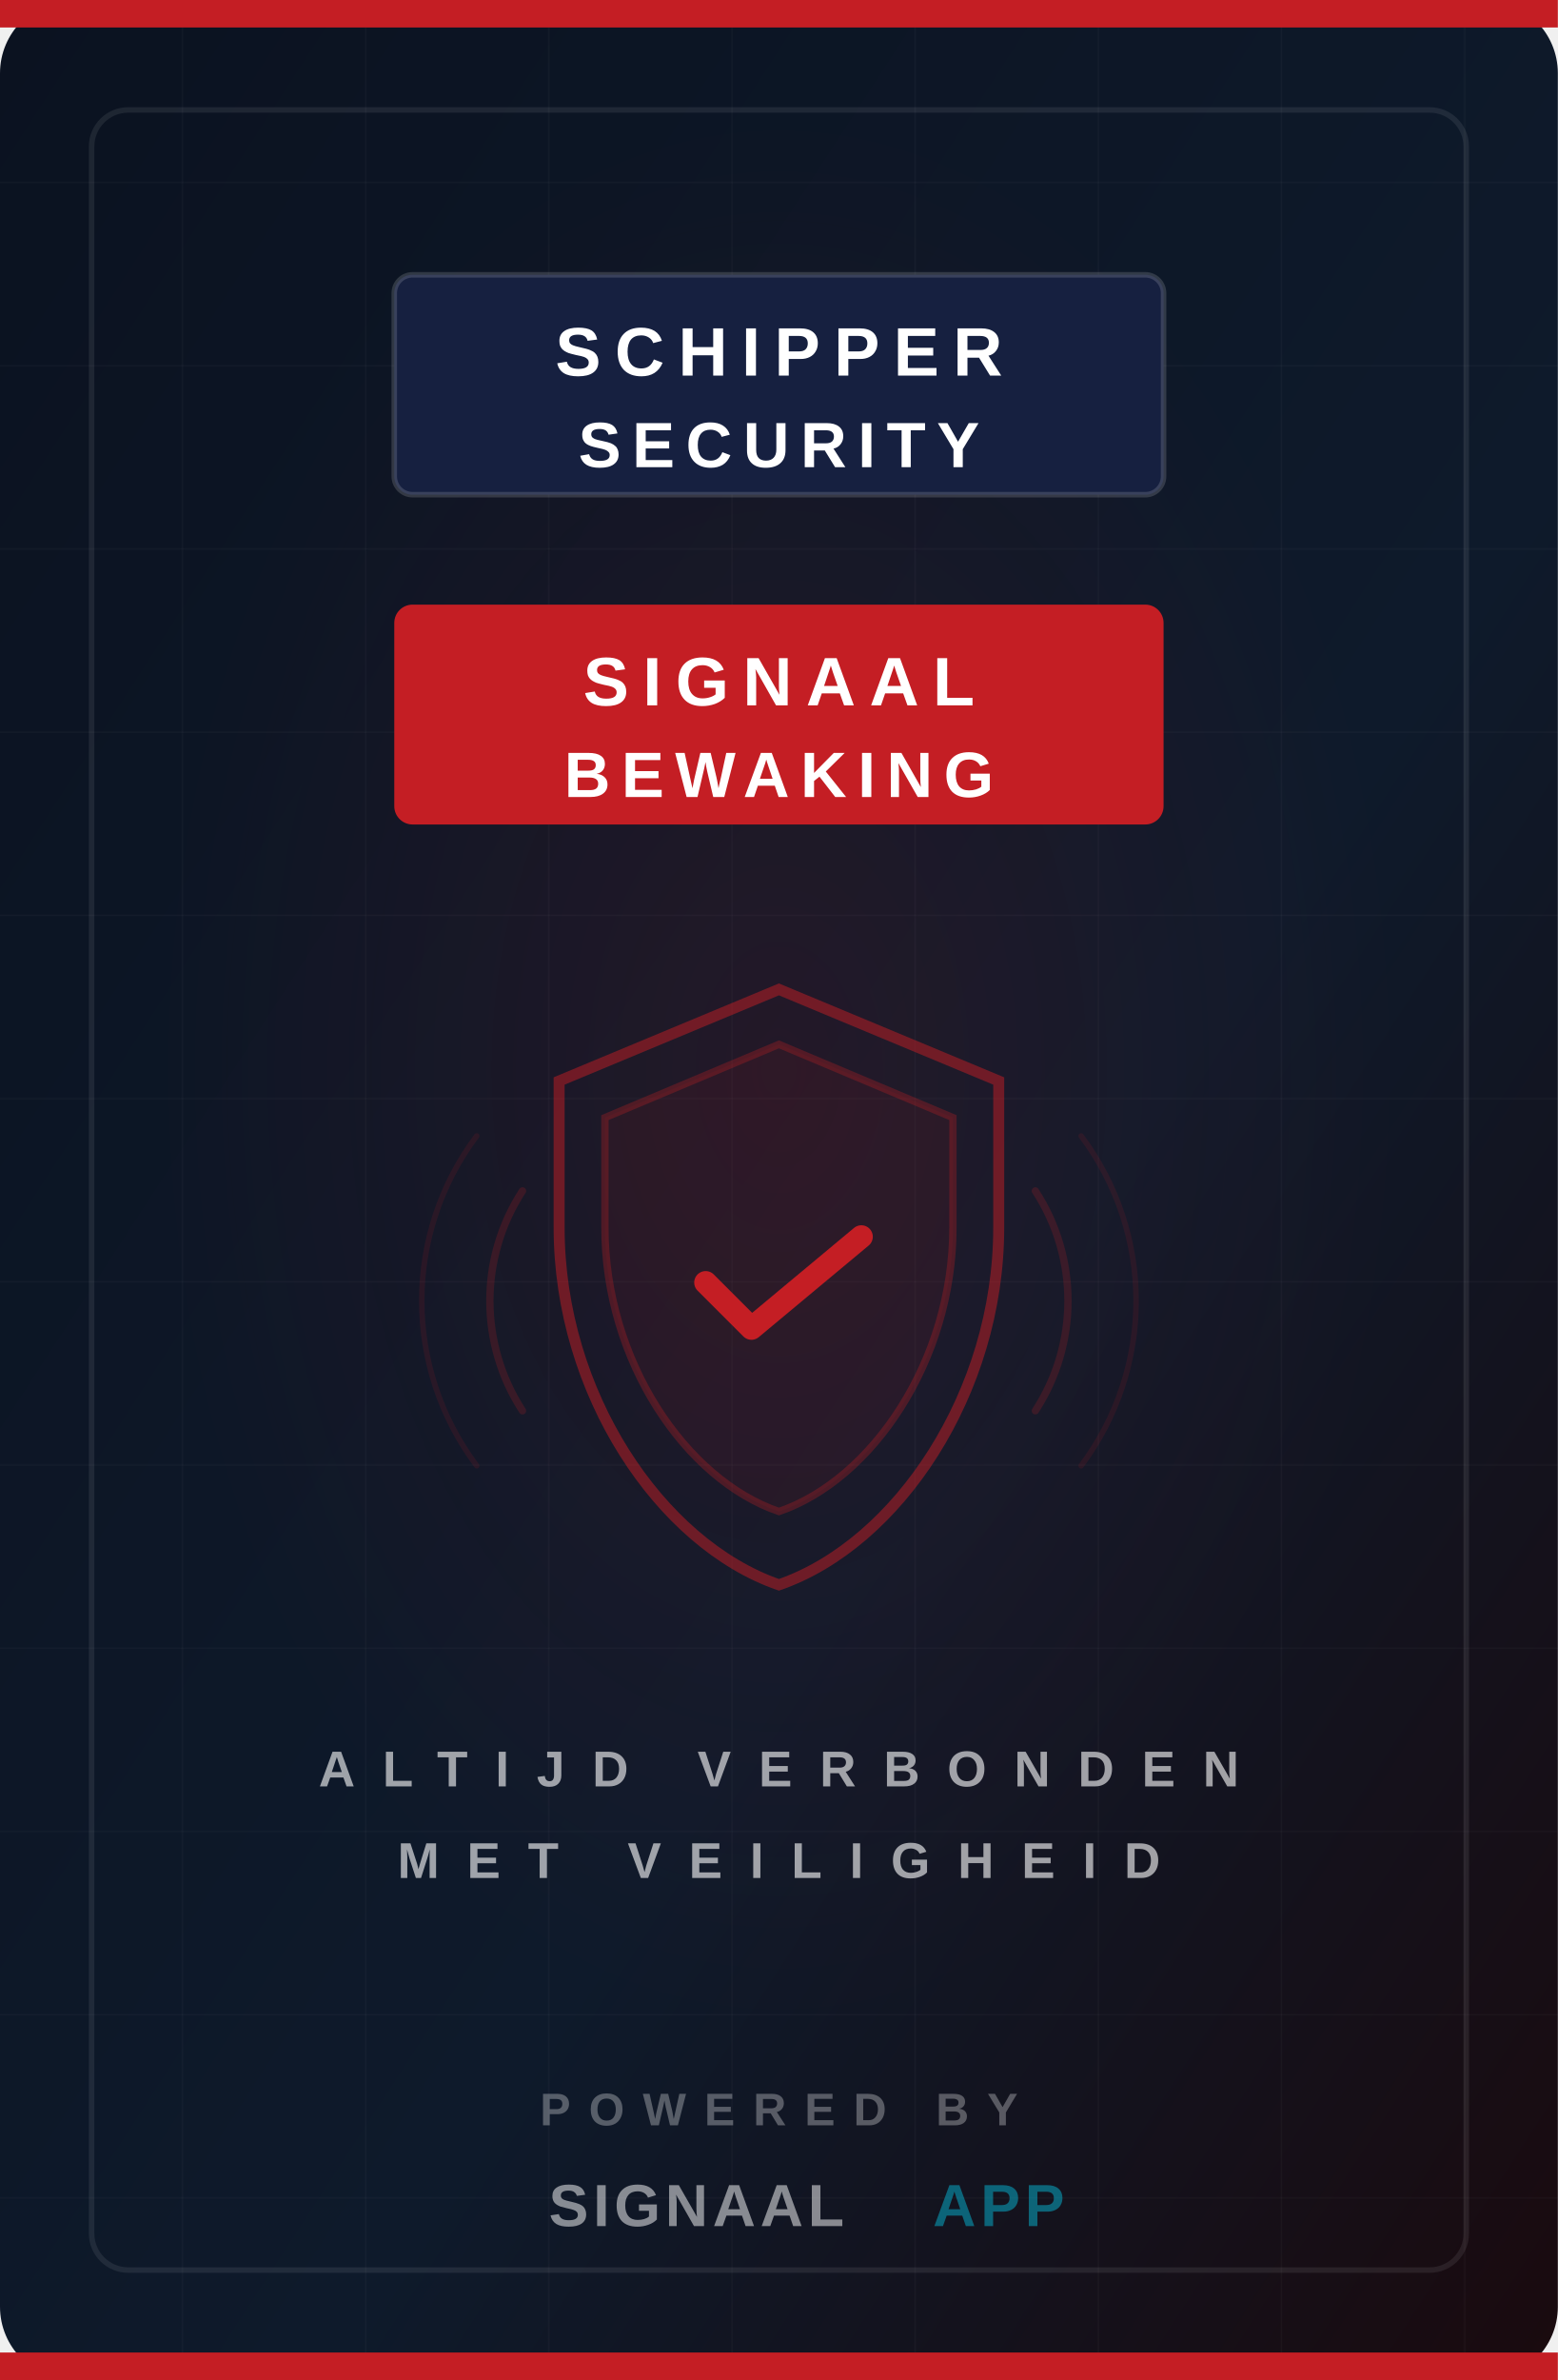
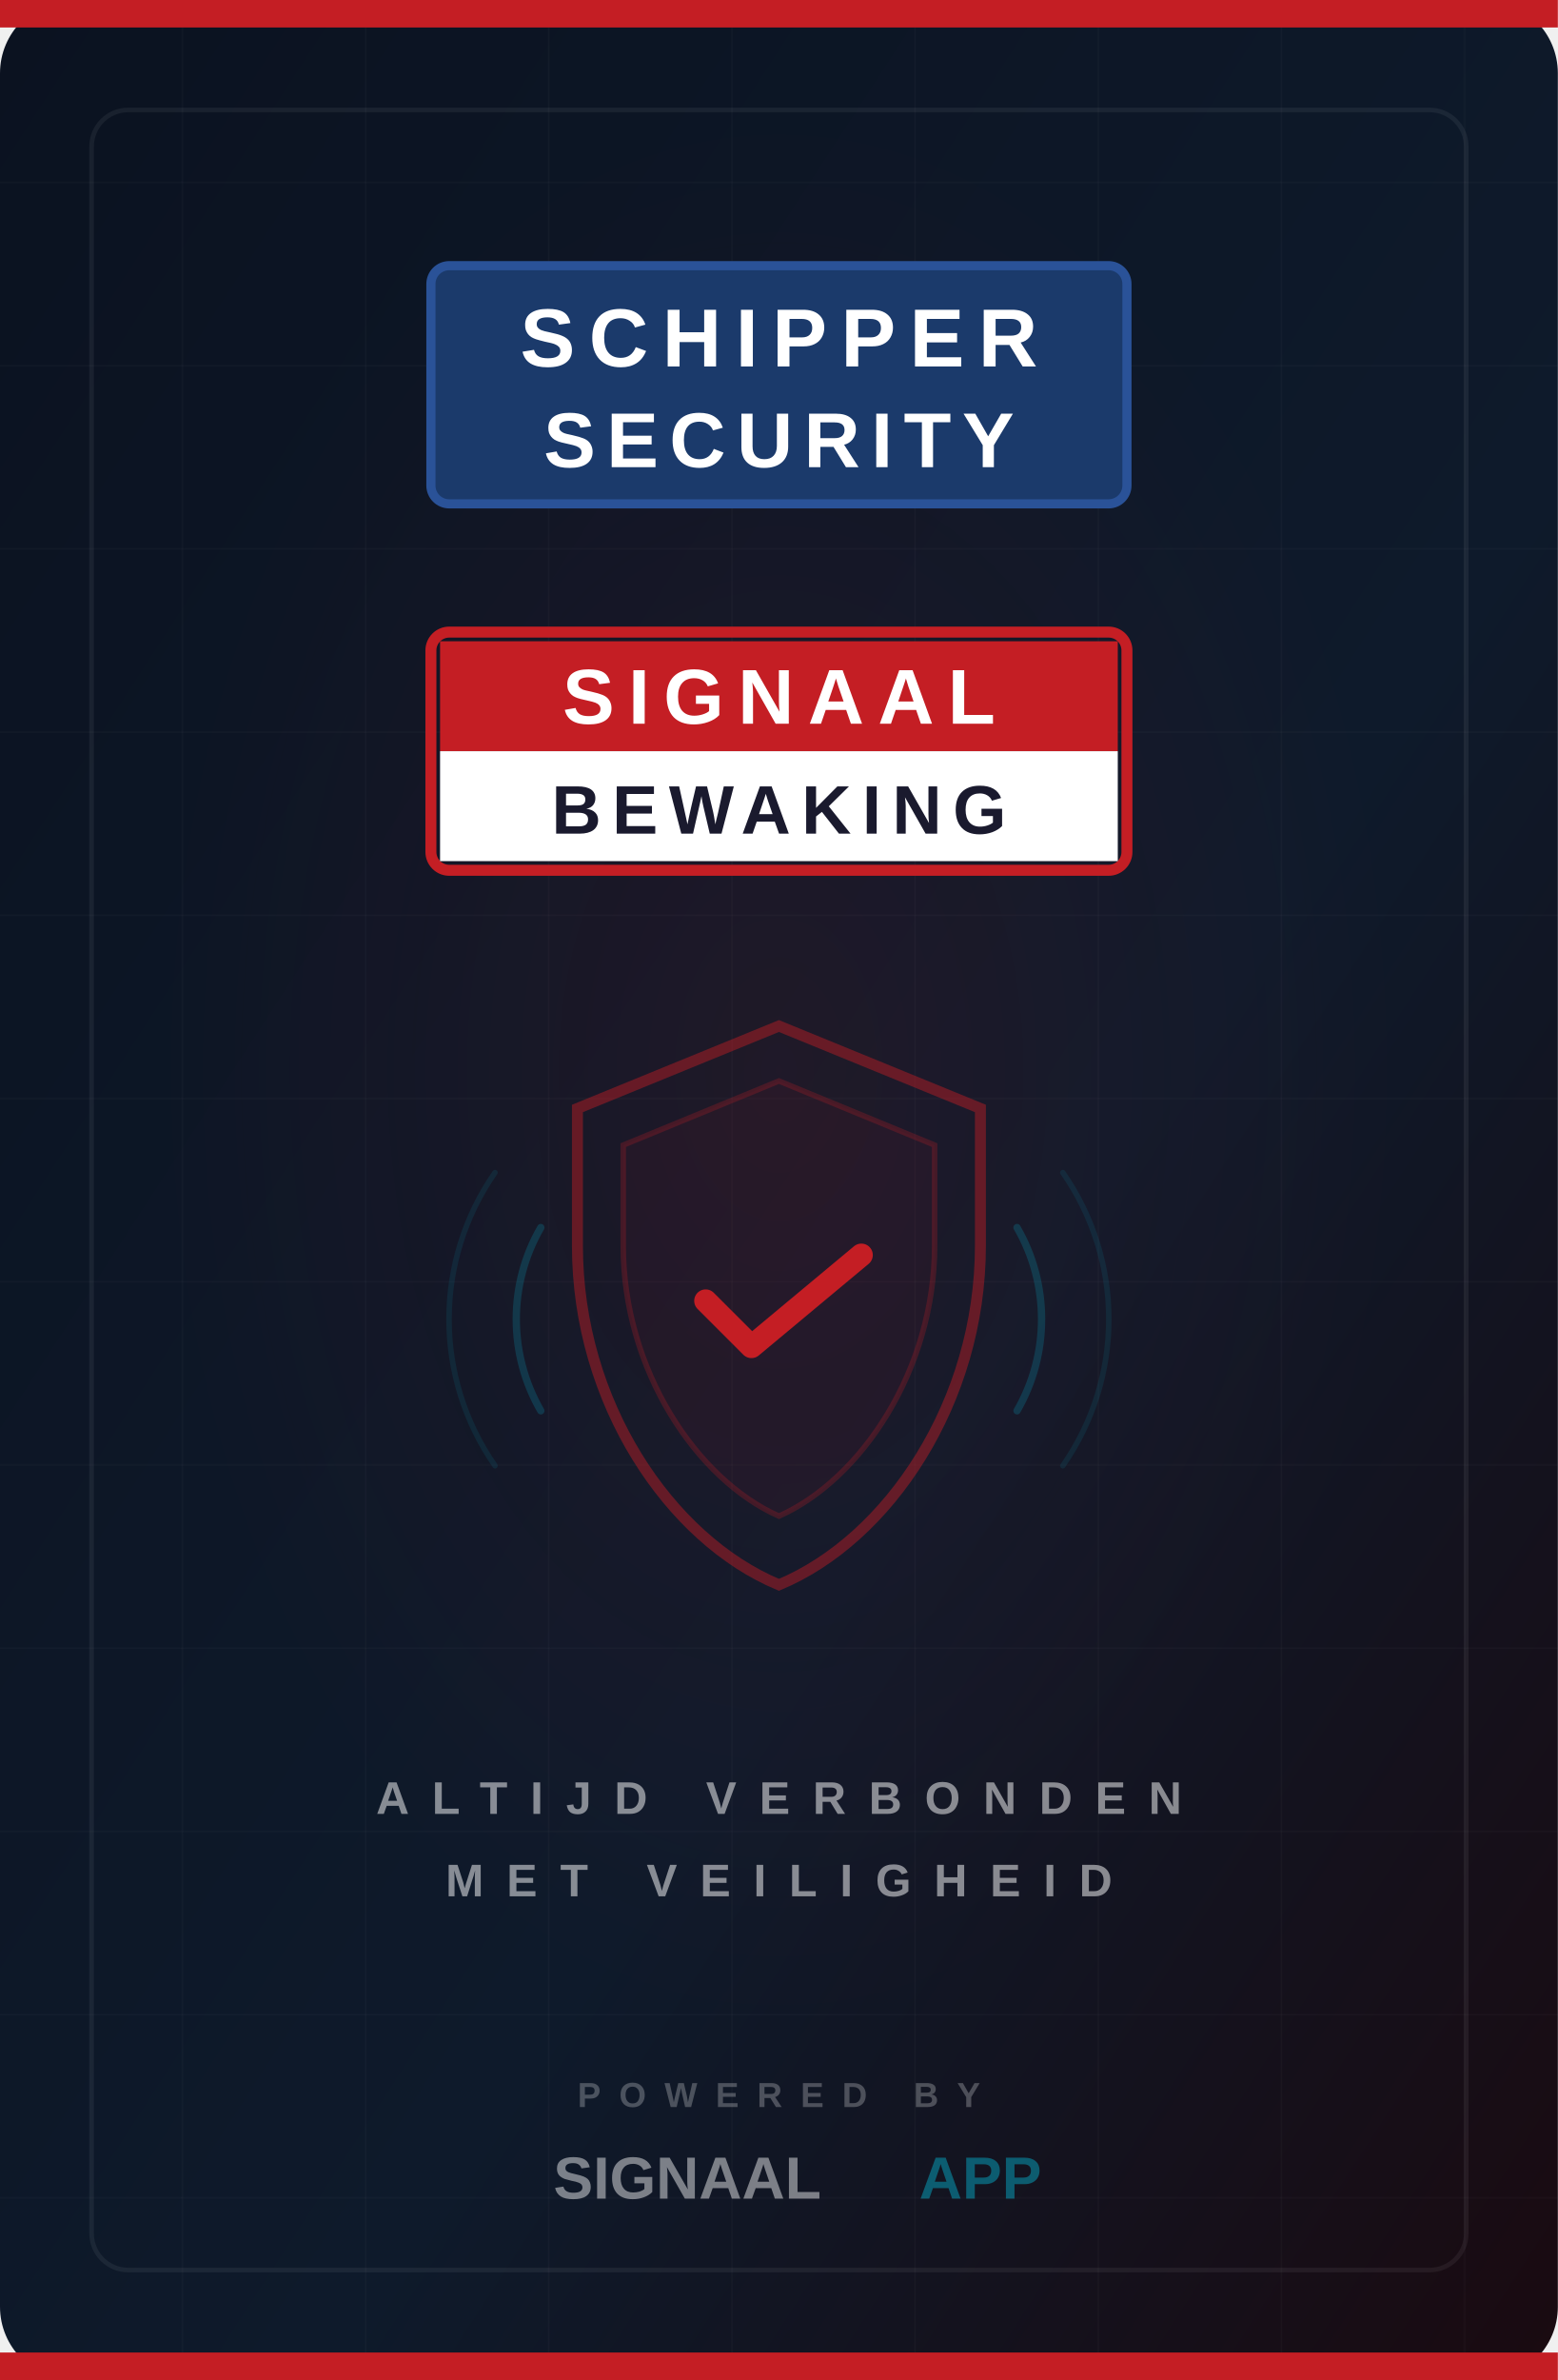
<svg xmlns="http://www.w3.org/2000/svg" viewBox="0 0 170.1 259.8" width="170.1" height="259.8">
  <defs>
    <linearGradient id="bgGrad" x1="0" y1="0" x2="1" y2="1">
      <stop offset="0%" stop-color="#0b1220" />
      <stop offset="60%" stop-color="#0e1a2b" />
-       <stop offset="100%" stop-color="#1a0a0e" />
+       <stop offset="100%" stop-color="#1a0a10" />
    </linearGradient>
    <pattern id="techGrid" x="0" y="0" width="20" height="20" patternUnits="userSpaceOnUse">
      <rect width="20" height="20" fill="none" />
-       <line x1="0" y1="20" x2="20" y2="20" stroke="rgba(255,255,255,0.03)" stroke-width="0.3" />
-       <line x1="20" y1="0" x2="20" y2="20" stroke="rgba(255,255,255,0.03)" stroke-width="0.3" />
+       <line x1="0" y1="20" x2="20" y2="20" stroke="rgba(255,255,255,0.025)" stroke-width="0.3" />
+       <line x1="20" y1="0" x2="20" y2="20" stroke="rgba(255,255,255,0.025)" stroke-width="0.3" />
    </pattern>
    <radialGradient id="redGlow" cx="0.5" cy="0.45" r="0.4">
-       <stop offset="0%" stop-color="rgba(196,30,36,0.12)" />
+       <stop offset="0%" stop-color="rgba(196,30,36,0.1)" />
      <stop offset="100%" stop-color="rgba(196,30,36,0)" />
    </radialGradient>
  </defs>
  <rect width="170.1" height="259.8" rx="8" fill="url(#bgGrad)" />
  <rect width="170.1" height="259.8" rx="8" fill="url(#techGrid)" />
  <rect width="170.1" height="259.8" rx="8" fill="url(#redGlow)" />
  <rect x="0" y="0" width="170.1" height="3" rx="8 8 0 0" fill="#C41E24" />
  <rect x="0" y="256.8" width="170.1" height="3" rx="0 0 8 8" fill="#C41E24" />
-   <rect x="10" y="12" width="150.1" height="235.8" rx="4" fill="none" stroke="rgba(255,255,255,0.08)" stroke-width="0.6" />
+   <rect x="10" y="12" width="150.1" height="235.8" rx="4" fill="none" stroke="rgba(255,255,255,0.06)" stroke-width="0.5" />
  <g transform="translate(85.05, 42)">
-     <rect x="-42" y="-12" width="84" height="24" rx="2" fill="#162040" stroke="rgba(255,255,255,0.15)" stroke-width="0.6" />
-     <text x="0" y="-1" font-family="Montserrat, Arial, sans-serif" font-weight="800" font-size="7.5" fill="#FFFFFF" text-anchor="middle" letter-spacing="1.5">SCHIPPER</text>
-     <text x="0" y="9" font-family="Montserrat, Arial, sans-serif" font-weight="800" font-size="7" fill="#FFFFFF" text-anchor="middle" letter-spacing="1.2">SECURITY</text>
+     <rect x="-38" y="-13" width="76" height="26" rx="2" fill="#1B3A6B" stroke="#2A5298" stroke-width="1" />
+     <text x="0" y="-2" font-family="Arial, Helvetica, sans-serif" font-weight="900" font-size="9" fill="#FFFFFF" text-anchor="middle" letter-spacing="1.5">SCHIPPER</text>
+     <text x="0" y="9" font-family="Arial, Helvetica, sans-serif" font-weight="900" font-size="8.5" fill="#FFFFFF" text-anchor="middle" letter-spacing="1.2">SECURITY</text>
  </g>
-   <g transform="translate(85.05, 78)">
-     <rect x="-42" y="-12" width="84" height="24" rx="2" fill="#C41E24" />
-     <text x="0" y="-1" font-family="Montserrat, Arial, sans-serif" font-weight="800" font-size="7.5" fill="#FFFFFF" text-anchor="middle" letter-spacing="1.5">SIGNAAL</text>
-     <text x="0" y="9" font-family="Montserrat, Arial, sans-serif" font-weight="800" font-size="7" fill="#FFFFFF" text-anchor="middle" letter-spacing="1.2">BEWAKING</text>
+   <g transform="translate(85.05, 82)">
+     <rect x="-38" y="-13" width="76" height="26" rx="2" fill="none" stroke="#C41E24" stroke-width="1.2" />
+     <rect x="-37" y="-12" width="74" height="12" fill="#C41E24" />
+     <text x="0" y="-3" font-family="Arial, Helvetica, sans-serif" font-weight="900" font-size="8.5" fill="#FFFFFF" text-anchor="middle" letter-spacing="1.5">SIGNAAL</text>
+     <rect x="-37" y="0" width="74" height="12" fill="#FFFFFF" />
+     <text x="0" y="9" font-family="Arial, Helvetica, sans-serif" font-weight="900" font-size="7.5" fill="#1A1A2E" text-anchor="middle" letter-spacing="1.2">BEWAKING</text>
  </g>
-   <g transform="translate(85.05, 140)">
-     <path d="M0-32L-24-22v16c0 18 11 34.5 24 39 13-4.5 24-21 24-39v-16L0-32z" fill="none" stroke="rgba(196,30,36,0.5)" stroke-width="1.2" />
-     <path d="M0-26L-19-18v12c0 14.5 8.8 27.5 19 31 10.2-3.5 19-16.5 19-31v-12L0-26z" fill="rgba(196,30,36,0.08)" stroke="rgba(196,30,36,0.3)" stroke-width="0.8" />
+   <g transform="translate(85.05, 142)">
+     <path d="M0-30L-22-21v15c0 17 10 32 22 37 12-5 22-20 22-37v-15L0-30z" fill="none" stroke="rgba(196,30,36,0.45)" stroke-width="1.2" />
+     <path d="M0-24L-17-17v11c0 13.5 8 25.5 17 29.5 9-4 17-16 17-29.5v-11L0-24z" fill="rgba(196,30,36,0.06)" stroke="rgba(196,30,36,0.25)" stroke-width="0.6" />
    <path d="M-8 0L-3 5L9-5" fill="none" stroke="#C41E24" stroke-width="2.5" stroke-linecap="round" stroke-linejoin="round" />
-     <path d="M-28-10a22 22 0 0 0 0 24" fill="none" stroke="rgba(196,30,36,0.2)" stroke-width="0.8" stroke-linecap="round" />
-     <path d="M-33-16a30 30 0 0 0 0 36" fill="none" stroke="rgba(196,30,36,0.12)" stroke-width="0.6" stroke-linecap="round" />
-     <path d="M28-10a22 22 0 0 1 0 24" fill="none" stroke="rgba(196,30,36,0.2)" stroke-width="0.8" stroke-linecap="round" />
-     <path d="M33-16a30 30 0 0 1 0 36" fill="none" stroke="rgba(196,30,36,0.12)" stroke-width="0.6" stroke-linecap="round" />
+     <path d="M-26-8a20 20 0 0 0 0 20" fill="none" stroke="rgba(6,182,212,0.2)" stroke-width="0.8" stroke-linecap="round" />
+     <path d="M-31-14a28 28 0 0 0 0 32" fill="none" stroke="rgba(6,182,212,0.1)" stroke-width="0.6" stroke-linecap="round" />
+     <path d="M26-8a20 20 0 0 1 0 20" fill="none" stroke="rgba(6,182,212,0.2)" stroke-width="0.8" stroke-linecap="round" />
+     <path d="M31-14a28 28 0 0 1 0 32" fill="none" stroke="rgba(6,182,212,0.1)" stroke-width="0.6" stroke-linecap="round" />
  </g>
-   <g transform="translate(85.05, 195)">
-     <text x="0" y="0" font-family="Montserrat, Arial, sans-serif" font-weight="800" font-size="5.5" fill="rgba(255,255,255,0.6)" text-anchor="middle" letter-spacing="3">ALTIJD VERBONDEN</text>
-     <text x="0" y="10" font-family="Montserrat, Arial, sans-serif" font-weight="800" font-size="5.5" fill="rgba(255,255,255,0.6)" text-anchor="middle" letter-spacing="3">MET VEILIGHEID</text>
+   <g transform="translate(85.05, 198)">
+     <text x="0" y="0" font-family="Montserrat, Arial, sans-serif" font-weight="800" font-size="5" fill="rgba(255,255,255,0.5)" text-anchor="middle" letter-spacing="2.5">ALTIJD VERBONDEN</text>
+     <text x="0" y="9" font-family="Montserrat, Arial, sans-serif" font-weight="800" font-size="5" fill="rgba(255,255,255,0.5)" text-anchor="middle" letter-spacing="2.5">MET VEILIGHEID</text>
  </g>
-   <g transform="translate(85.05, 232)">
-     <text x="0" y="0" font-family="Montserrat, Arial, sans-serif" font-weight="800" font-size="5" fill="rgba(255,255,255,0.3)" text-anchor="middle" letter-spacing="2">POWERED BY</text>
-     <text x="-9" y="11" font-family="Montserrat, Arial, sans-serif" font-weight="800" font-size="6.5" fill="rgba(255,255,255,0.5)" text-anchor="middle" letter-spacing="0.5">SIGNAAL</text>
-     <text x="24" y="11" font-family="Montserrat, Arial, sans-serif" font-weight="800" font-size="6.5" fill="rgba(6,182,212,0.5)" text-anchor="middle" letter-spacing="0.5">APP</text>
+   <g transform="translate(85.05, 230)">
+     <text x="0" y="0" font-family="Montserrat, Arial, sans-serif" font-weight="600" font-size="3.8" fill="rgba(255,255,255,0.25)" text-anchor="middle" letter-spacing="2">POWERED BY</text>
+     <text x="-10" y="10" font-family="Montserrat, Arial, sans-serif" font-weight="800" font-size="6.5" fill="rgba(255,255,255,0.45)" text-anchor="middle">SIGNAAL</text>
+     <text x="22" y="10" font-family="Montserrat, Arial, sans-serif" font-weight="800" font-size="6.5" fill="rgba(6,182,212,0.45)" text-anchor="middle">APP</text>
  </g>
</svg>
